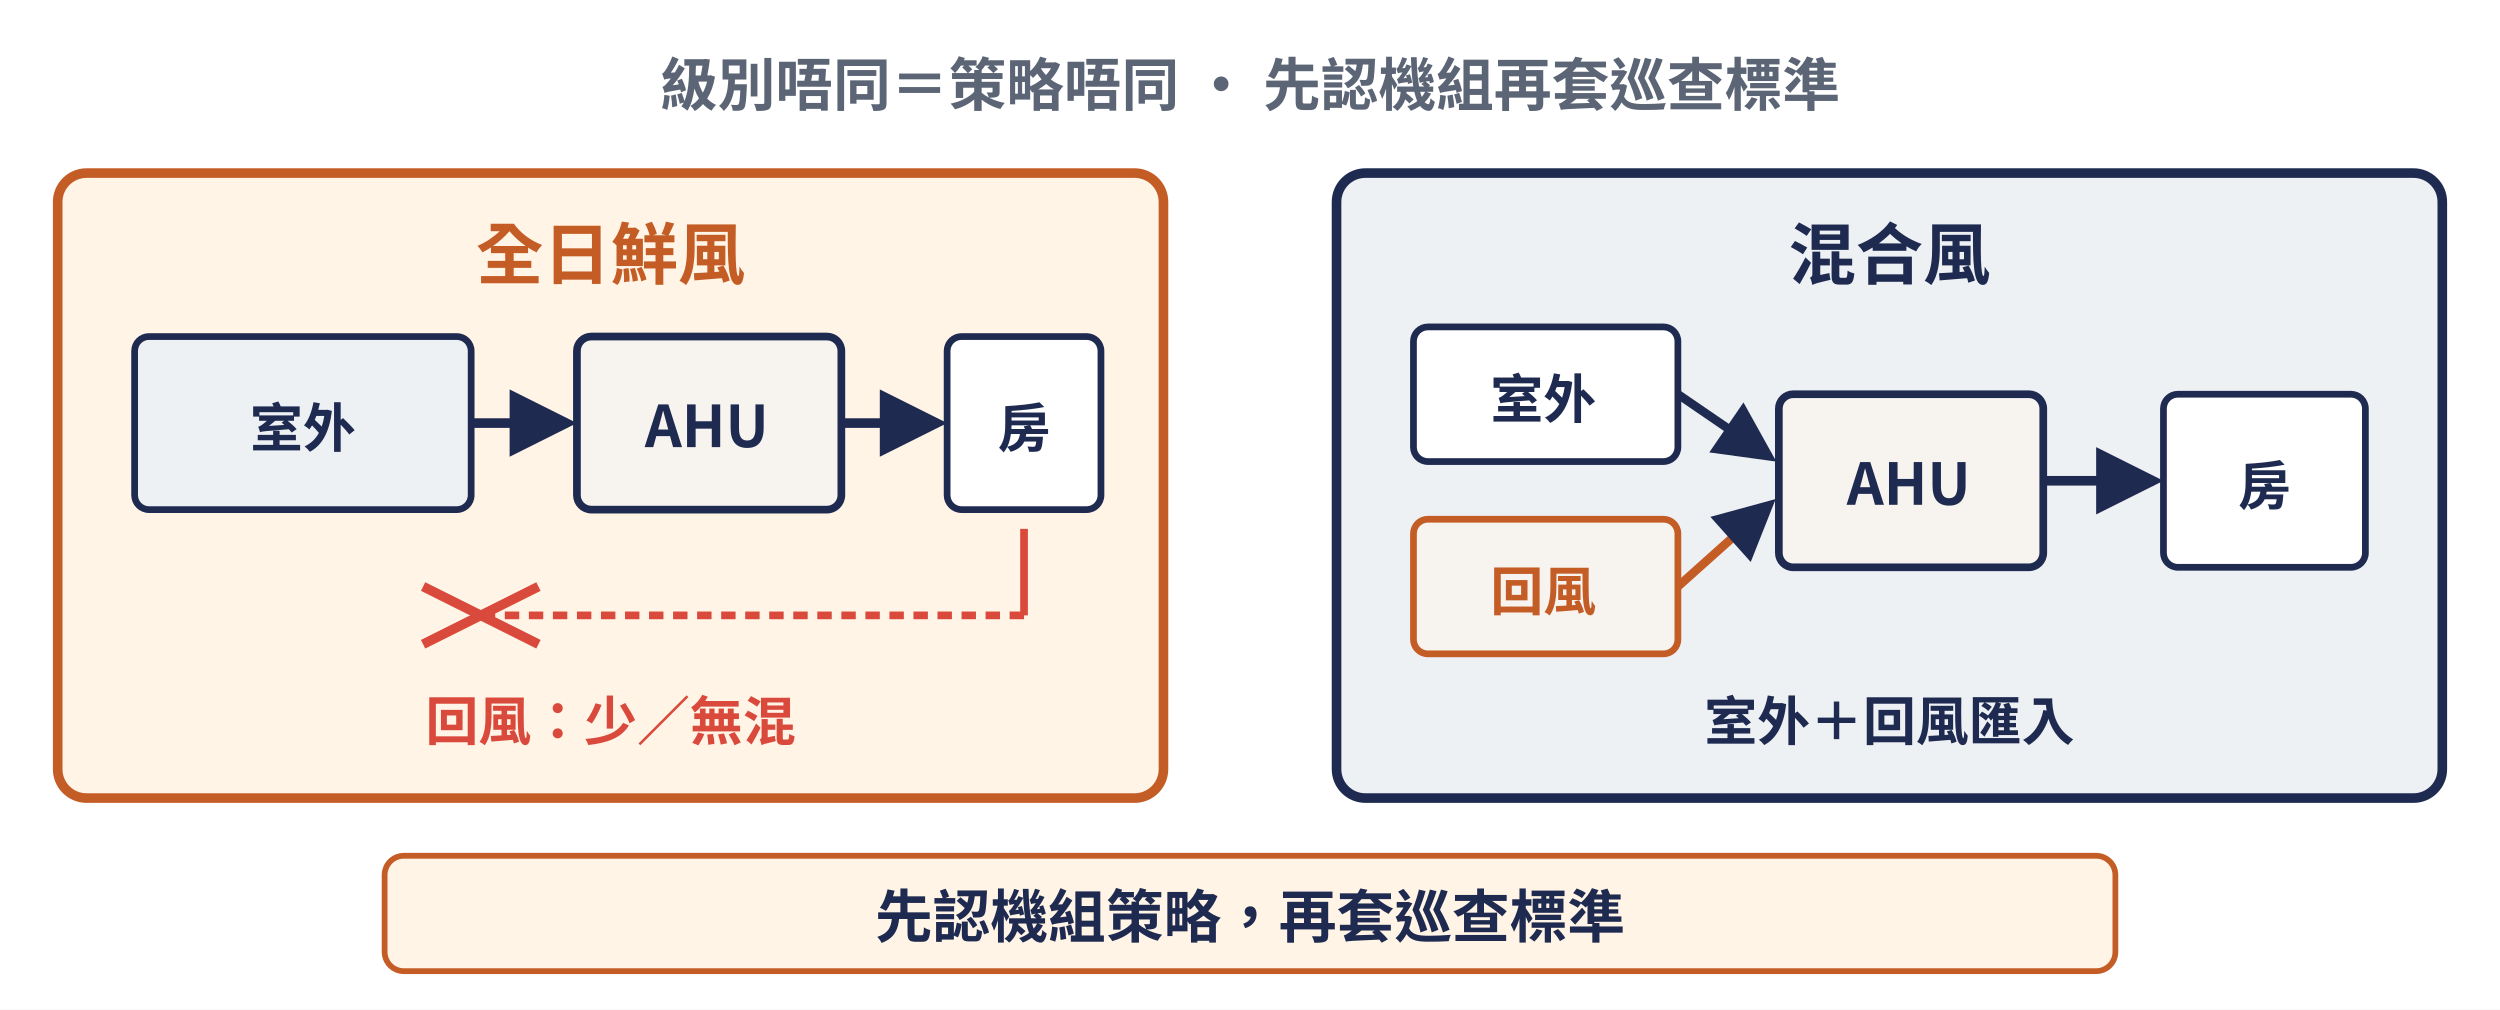
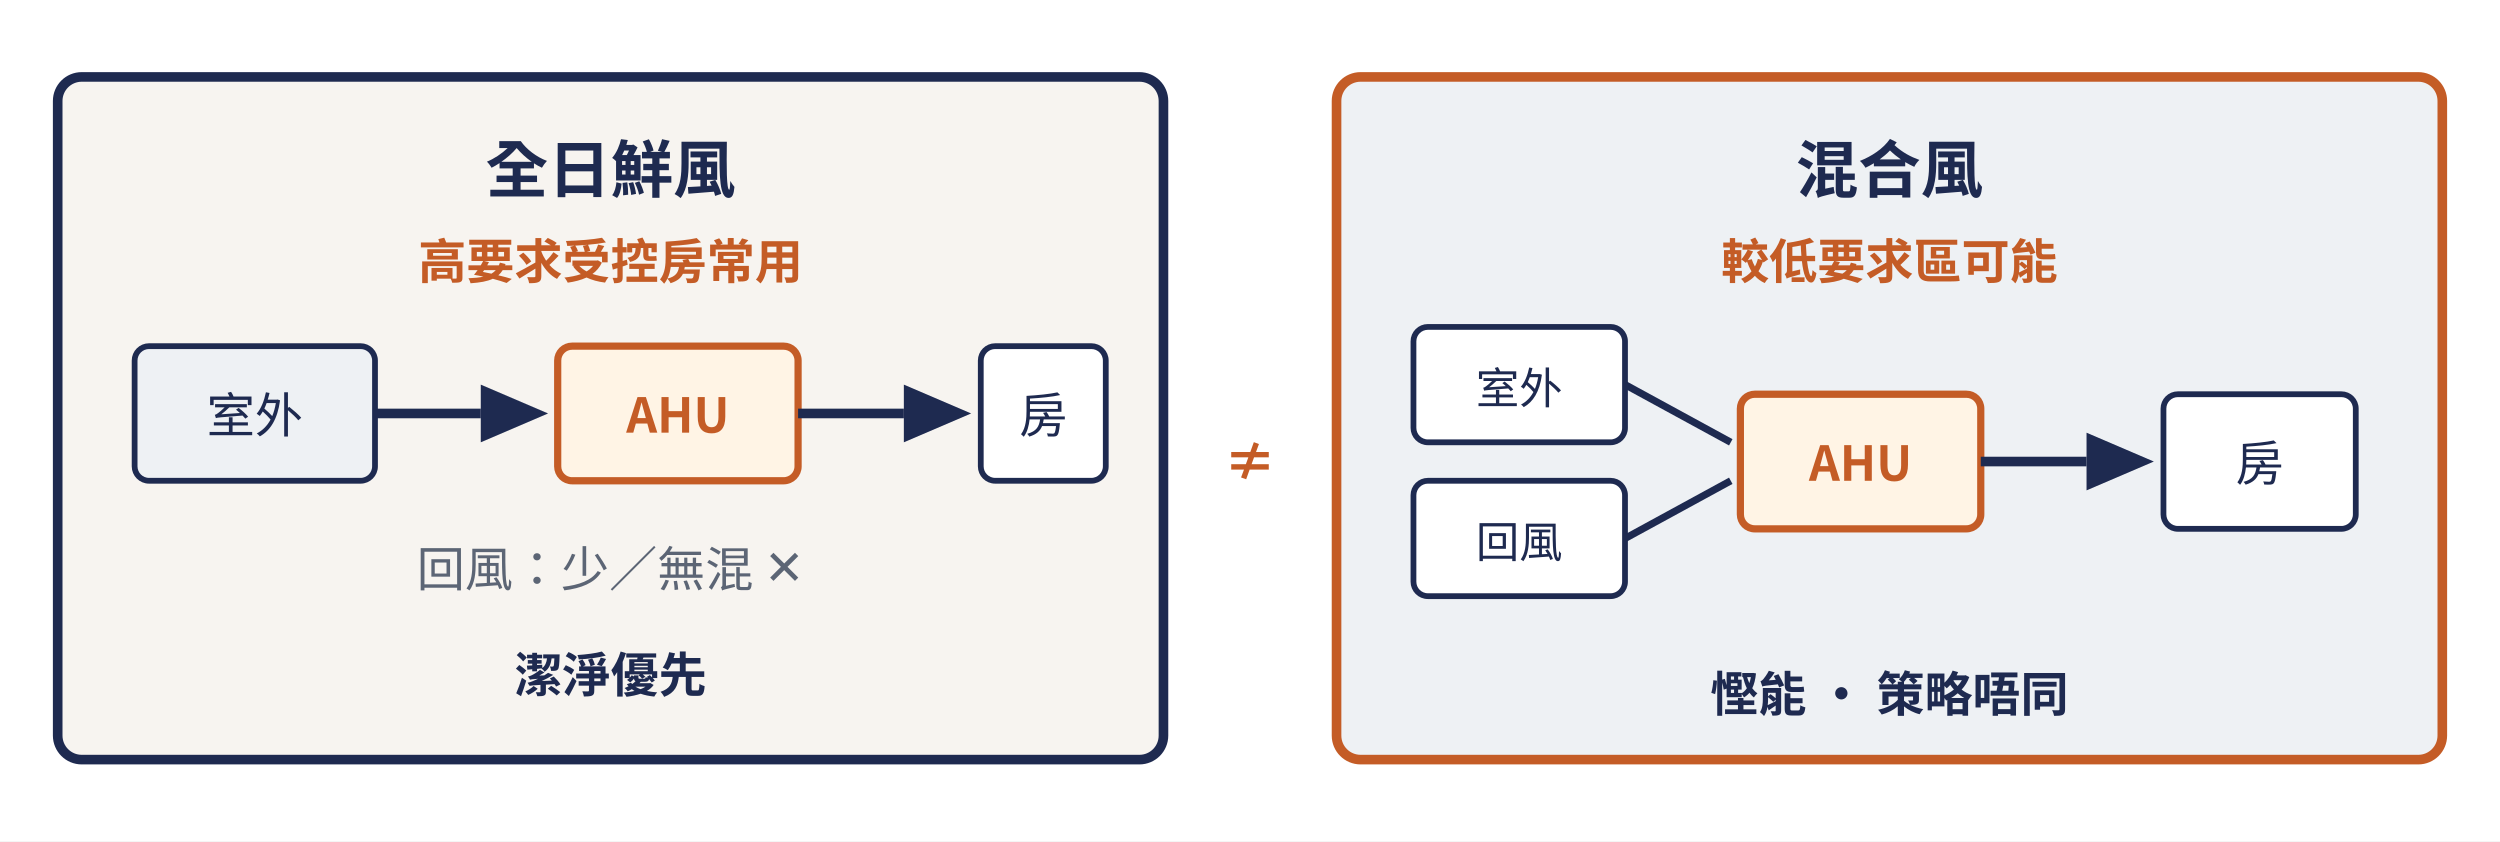
- <svg xmlns="http://www.w3.org/2000/svg" viewBox="0 0 520 210" role="img" aria-label="D12 全日鮮風 vs 混合風">
-   <defs>
-     <marker id="a12" markerWidth="7" markerHeight="7" refX="6" refY="3.5" orient="auto">
-       <path d="M0,0 L7,3.5 L0,7 Z" fill="#1E2A50" />
-     </marker>
-     <marker id="a12x" markerWidth="7" markerHeight="7" refX="6" refY="3.5" orient="auto">
-       <path d="M0,0 L7,3.5 L0,7 Z" fill="#D94A3D" />
-     </marker>
-   </defs>
-   <rect width="520" height="210" fill="#FFFFFF" />
-   <text x="260" y="22" text-anchor="middle" font-family="Noto Sans CJK TC,sans-serif" font-size="12" font-weight="700" fill="#5C6575">級別唔同＝策略唔同 · 先認機組再套巡查標準</text>
-   <rect x="12" y="36" width="230" height="130" rx="6" fill="#FFF4E5" stroke="#C45C26" stroke-width="2" />
-   <text x="127" y="58" text-anchor="middle" font-family="Noto Sans CJK TC,sans-serif" font-size="14" font-weight="700" fill="#C45C26">全日鮮風</text>
-   <rect x="28" y="70" width="70" height="36" rx="3" fill="#EEF1F4" stroke="#1E2A50" stroke-width="1.4" />
-   <text x="63" y="93" text-anchor="middle" font-family="Noto Sans CJK TC,sans-serif" font-size="11" font-weight="700" fill="#1E2A50">室外</text>
-   <line x1="98" y1="88" x2="118" y2="88" stroke="#1E2A50" stroke-width="2" marker-end="url(#a12)" />
-   <rect x="120" y="70" width="55" height="36" rx="3" fill="#F7F4F0" stroke="#1E2A50" stroke-width="1.6" />
-   <text x="147" y="93" text-anchor="middle" font-family="Noto Sans CJK TC,sans-serif" font-size="12" font-weight="700" fill="#1E2A50">AHU</text>
-   <line x1="175" y1="88" x2="195" y2="88" stroke="#1E2A50" stroke-width="2" marker-end="url(#a12)" />
-   <rect x="197" y="70" width="32" height="36" rx="3" fill="#FFFFFF" stroke="#1E2A50" stroke-width="1.4" />
-   <text x="213" y="93" text-anchor="middle" font-family="Noto Sans CJK TC,sans-serif" font-size="11" font-weight="700" fill="#1E2A50">房</text>
-   <line x1="213" y1="110" x2="213" y2="128" stroke="#D94A3D" stroke-width="1.6" />
-   <line x1="213" y1="128" x2="100" y2="128" stroke="#D94A3D" stroke-width="1.6" stroke-dasharray="3 2" />
-   <line x1="88" y1="122" x2="112" y2="134" stroke="#D94A3D" stroke-width="2" />
-   <line x1="88" y1="134" x2="112" y2="122" stroke="#D94A3D" stroke-width="2" />
-   <text x="127" y="154" text-anchor="middle" font-family="Noto Sans CJK TC,sans-serif" font-size="11" font-weight="700" fill="#D94A3D">回風：少／無混</text>
-   <rect x="278" y="36" width="230" height="130" rx="6" fill="#EEF1F4" stroke="#1E2A50" stroke-width="2" />
-   <text x="393" y="58" text-anchor="middle" font-family="Noto Sans CJK TC,sans-serif" font-size="14" font-weight="700" fill="#1E2A50">混合風</text>
-   <rect x="294" y="68" width="55" height="28" rx="3" fill="#FFFFFF" stroke="#1E2A50" stroke-width="1.4" />
-   <text x="321" y="87" text-anchor="middle" font-family="Noto Sans CJK TC,sans-serif" font-size="11" font-weight="700" fill="#1E2A50">室外</text>
-   <rect x="294" y="108" width="55" height="28" rx="3" fill="#F7F4F0" stroke="#C45C26" stroke-width="1.4" />
-   <text x="321" y="127" text-anchor="middle" font-family="Noto Sans CJK TC,sans-serif" font-size="11" font-weight="700" fill="#C45C26">回風</text>
-   <line x1="349" y1="82" x2="368" y2="95" stroke="#1E2A50" stroke-width="1.8" marker-end="url(#a12)" />
-   <line x1="349" y1="122" x2="368" y2="105" stroke="#C45C26" stroke-width="1.8" marker-end="url(#a12)" />
-   <rect x="370" y="82" width="55" height="36" rx="3" fill="#F7F4F0" stroke="#1E2A50" stroke-width="1.6" />
-   <text x="397" y="105" text-anchor="middle" font-family="Noto Sans CJK TC,sans-serif" font-size="12" font-weight="700" fill="#1E2A50">AHU</text>
-   <line x1="425" y1="100" x2="448" y2="100" stroke="#1E2A50" stroke-width="2" marker-end="url(#a12)" />
-   <rect x="450" y="82" width="42" height="36" rx="3" fill="#FFFFFF" stroke="#1E2A50" stroke-width="1.4" />
-   <text x="471" y="105" text-anchor="middle" font-family="Noto Sans CJK TC,sans-serif" font-size="11" font-weight="700" fill="#1E2A50">房</text>
-   <text x="393" y="154" text-anchor="middle" font-family="Noto Sans CJK TC,sans-serif" font-size="11" font-weight="700" fill="#1E2A50">室外＋回風匯入</text>
-   <rect x="80" y="178" width="360" height="24" rx="4" fill="#FFF4E5" stroke="#C45C26" stroke-width="1.2" />
-   <text x="260" y="195" text-anchor="middle" font-family="Noto Sans CJK TC,sans-serif" font-size="12" font-weight="700" fill="#1E2A50">先認機組策略，再套巡查標準</text>
+ <svg xmlns="http://www.w3.org/2000/svg" viewBox="0 0 520 175" role="img" aria-label="D12 全日鮮風 vs 混合風">
+   <rect width="520" height="175" fill="#FFFFFF" />
+   <rect x="12" y="16" width="230" height="142" rx="5" fill="#F7F4F0" stroke="#1E2A50" stroke-width="2" />
+   <text x="127" y="40" text-anchor="middle" font-family="Noto Sans CJK TC,sans-serif" font-size="13" font-weight="700" fill="#1E2A50">全日鮮風</text>
+   <text x="127" y="58" text-anchor="middle" font-family="Noto Sans CJK TC,sans-serif" font-size="10" fill="#C45C26" font-weight="700">高要求受控房常用</text>
+   <rect x="28" y="72" width="50" height="28" rx="3" fill="#EEF1F4" stroke="#1E2A50" stroke-width="1.2" />
+   <text x="53" y="90" text-anchor="middle" font-family="Noto Sans CJK TC,sans-serif" font-size="10" fill="#1E2A50">室外</text>
+   <line x1="78" y1="86" x2="100" y2="86" stroke="#1E2A50" stroke-width="2" />
+   <polygon points="100,80 114,86 100,92" fill="#1E2A50" />
+   <rect x="116" y="72" width="50" height="28" rx="3" fill="#FFF4E5" stroke="#C45C26" stroke-width="1.5" />
+   <text x="141" y="90" text-anchor="middle" font-family="Noto Sans CJK TC,sans-serif" font-size="10" font-weight="700" fill="#C45C26">AHU</text>
+   <line x1="166" y1="86" x2="188" y2="86" stroke="#1E2A50" stroke-width="2" />
+   <polygon points="188,80 202,86 188,92" fill="#1E2A50" />
+   <rect x="204" y="72" width="26" height="28" rx="3" fill="#FFFFFF" stroke="#1E2A50" stroke-width="1.2" />
+   <text x="217" y="90" text-anchor="middle" font-family="Noto Sans CJK TC,sans-serif" font-size="10" fill="#1E2A50">房</text>
+   <text x="127" y="122" text-anchor="middle" font-family="Noto Sans CJK TC,sans-serif" font-size="10" fill="#5C6575">回風：少／無混 ✕</text>
+   <text x="127" y="144" text-anchor="middle" font-family="Noto Sans CJK TC,sans-serif" font-size="10" font-weight="700" fill="#1E2A50">潔淨優先</text>
+   <rect x="278" y="16" width="230" height="142" rx="5" fill="#EEF1F4" stroke="#C45C26" stroke-width="2" />
+   <text x="393" y="40" text-anchor="middle" font-family="Noto Sans CJK TC,sans-serif" font-size="13" font-weight="700" fill="#1E2A50">混合風</text>
+   <text x="393" y="58" text-anchor="middle" font-family="Noto Sans CJK TC,sans-serif" font-size="10" fill="#C45C26" font-weight="700">較低要求區可能</text>
+   <rect x="294" y="68" width="44" height="24" rx="3" fill="#FFFFFF" stroke="#1E2A50" stroke-width="1.2" />
+   <text x="316" y="84" text-anchor="middle" font-family="Noto Sans CJK TC,sans-serif" font-size="9" fill="#1E2A50">室外</text>
+   <rect x="294" y="100" width="44" height="24" rx="3" fill="#FFFFFF" stroke="#1E2A50" stroke-width="1.2" />
+   <text x="316" y="116" text-anchor="middle" font-family="Noto Sans CJK TC,sans-serif" font-size="9" fill="#1E2A50">回風</text>
+   <line x1="338" y1="80" x2="360" y2="92" stroke="#1E2A50" stroke-width="1.5" />
+   <line x1="338" y1="112" x2="360" y2="100" stroke="#1E2A50" stroke-width="1.5" />
+   <rect x="362" y="82" width="50" height="28" rx="3" fill="#FFF4E5" stroke="#C45C26" stroke-width="1.5" />
+   <text x="387" y="100" text-anchor="middle" font-family="Noto Sans CJK TC,sans-serif" font-size="10" font-weight="700" fill="#C45C26">AHU</text>
+   <line x1="412" y1="96" x2="434" y2="96" stroke="#1E2A50" stroke-width="2" />
+   <polygon points="434,90 448,96 434,102" fill="#1E2A50" />
+   <rect x="450" y="82" width="40" height="28" rx="3" fill="#FFFFFF" stroke="#1E2A50" stroke-width="1.2" />
+   <text x="470" y="100" text-anchor="middle" font-family="Noto Sans CJK TC,sans-serif" font-size="10" fill="#1E2A50">房</text>
+   <text x="393" y="148" text-anchor="middle" font-family="Noto Sans CJK TC,sans-serif" font-size="10" font-weight="700" fill="#1E2A50">慳能 · 策略唔同</text>
+   <text x="260" y="100" text-anchor="middle" font-family="Noto Sans CJK TC,sans-serif" font-size="11" font-weight="700" fill="#C45C26">≠</text>
</svg>
